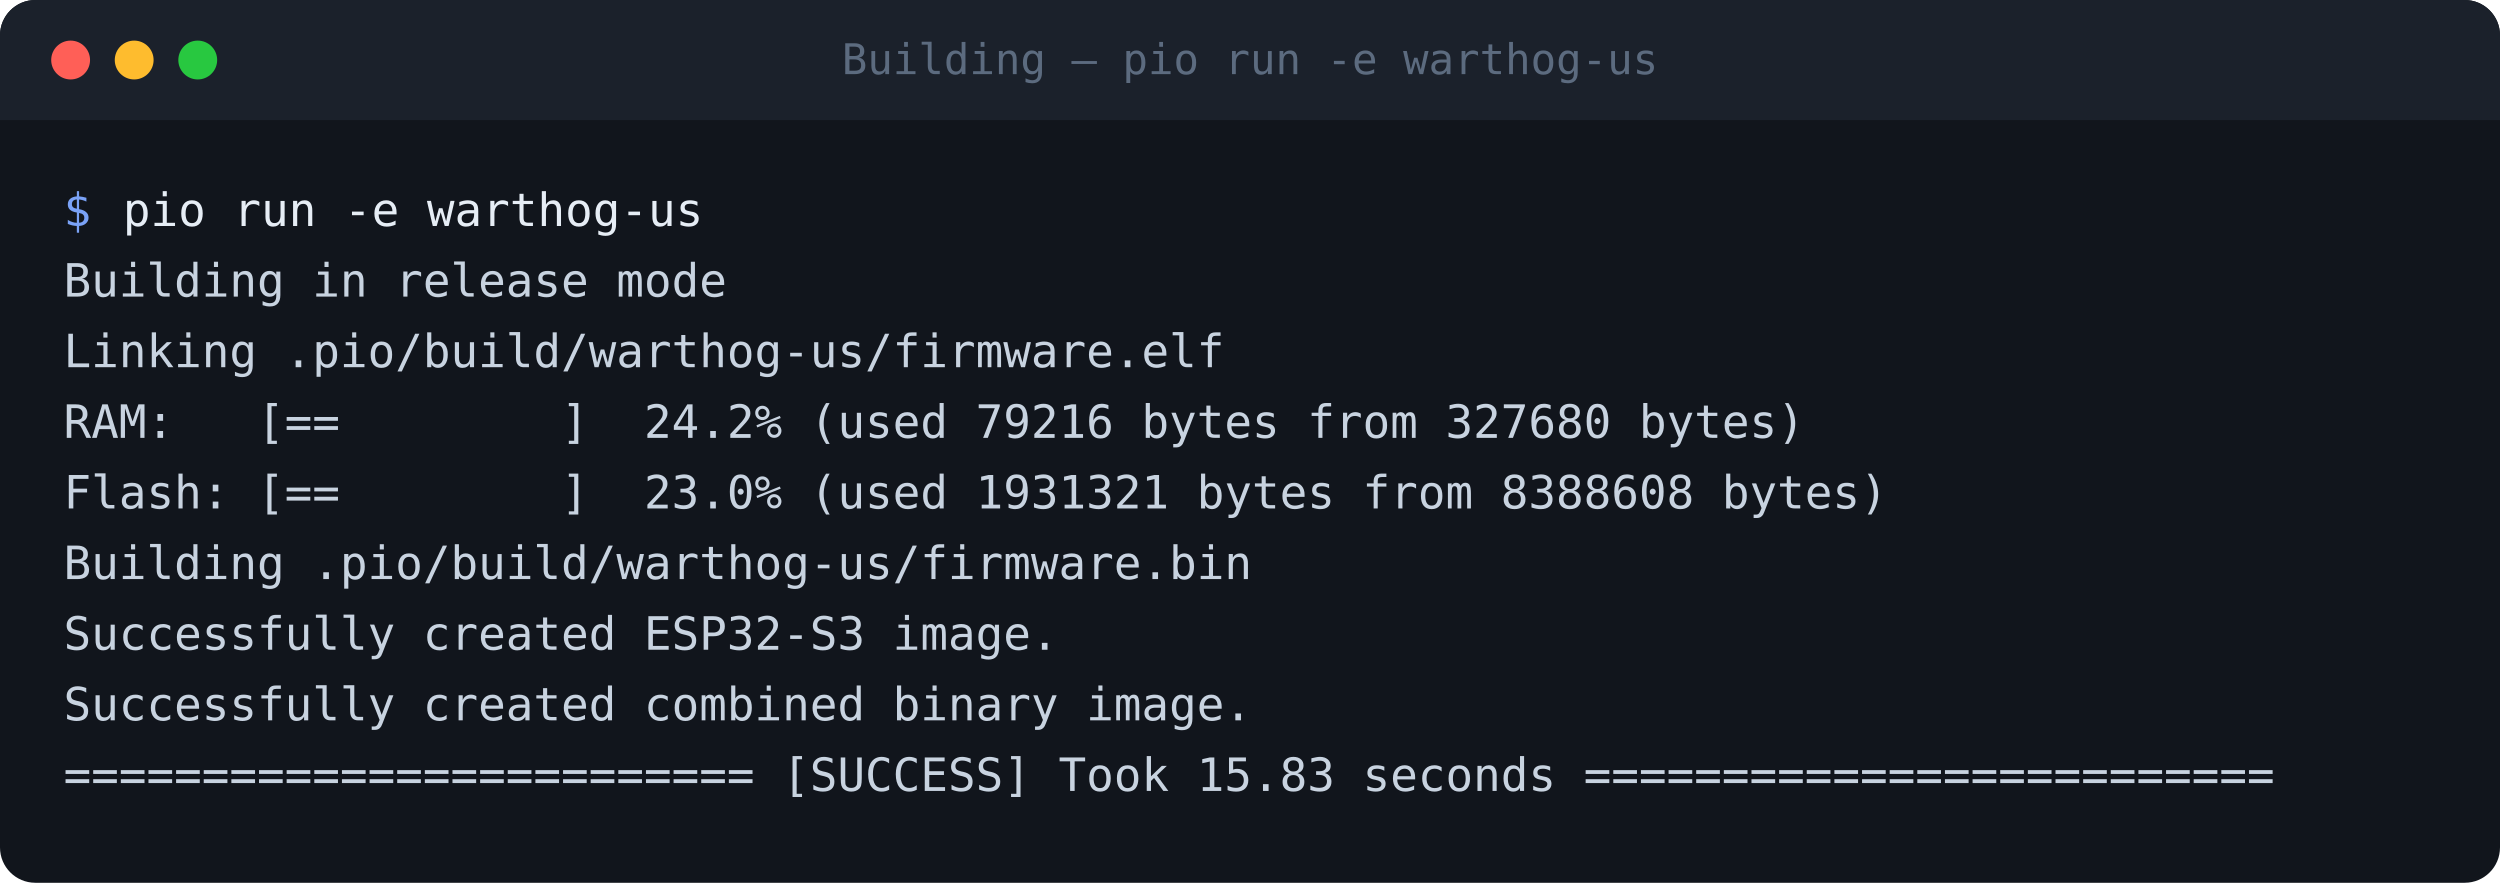
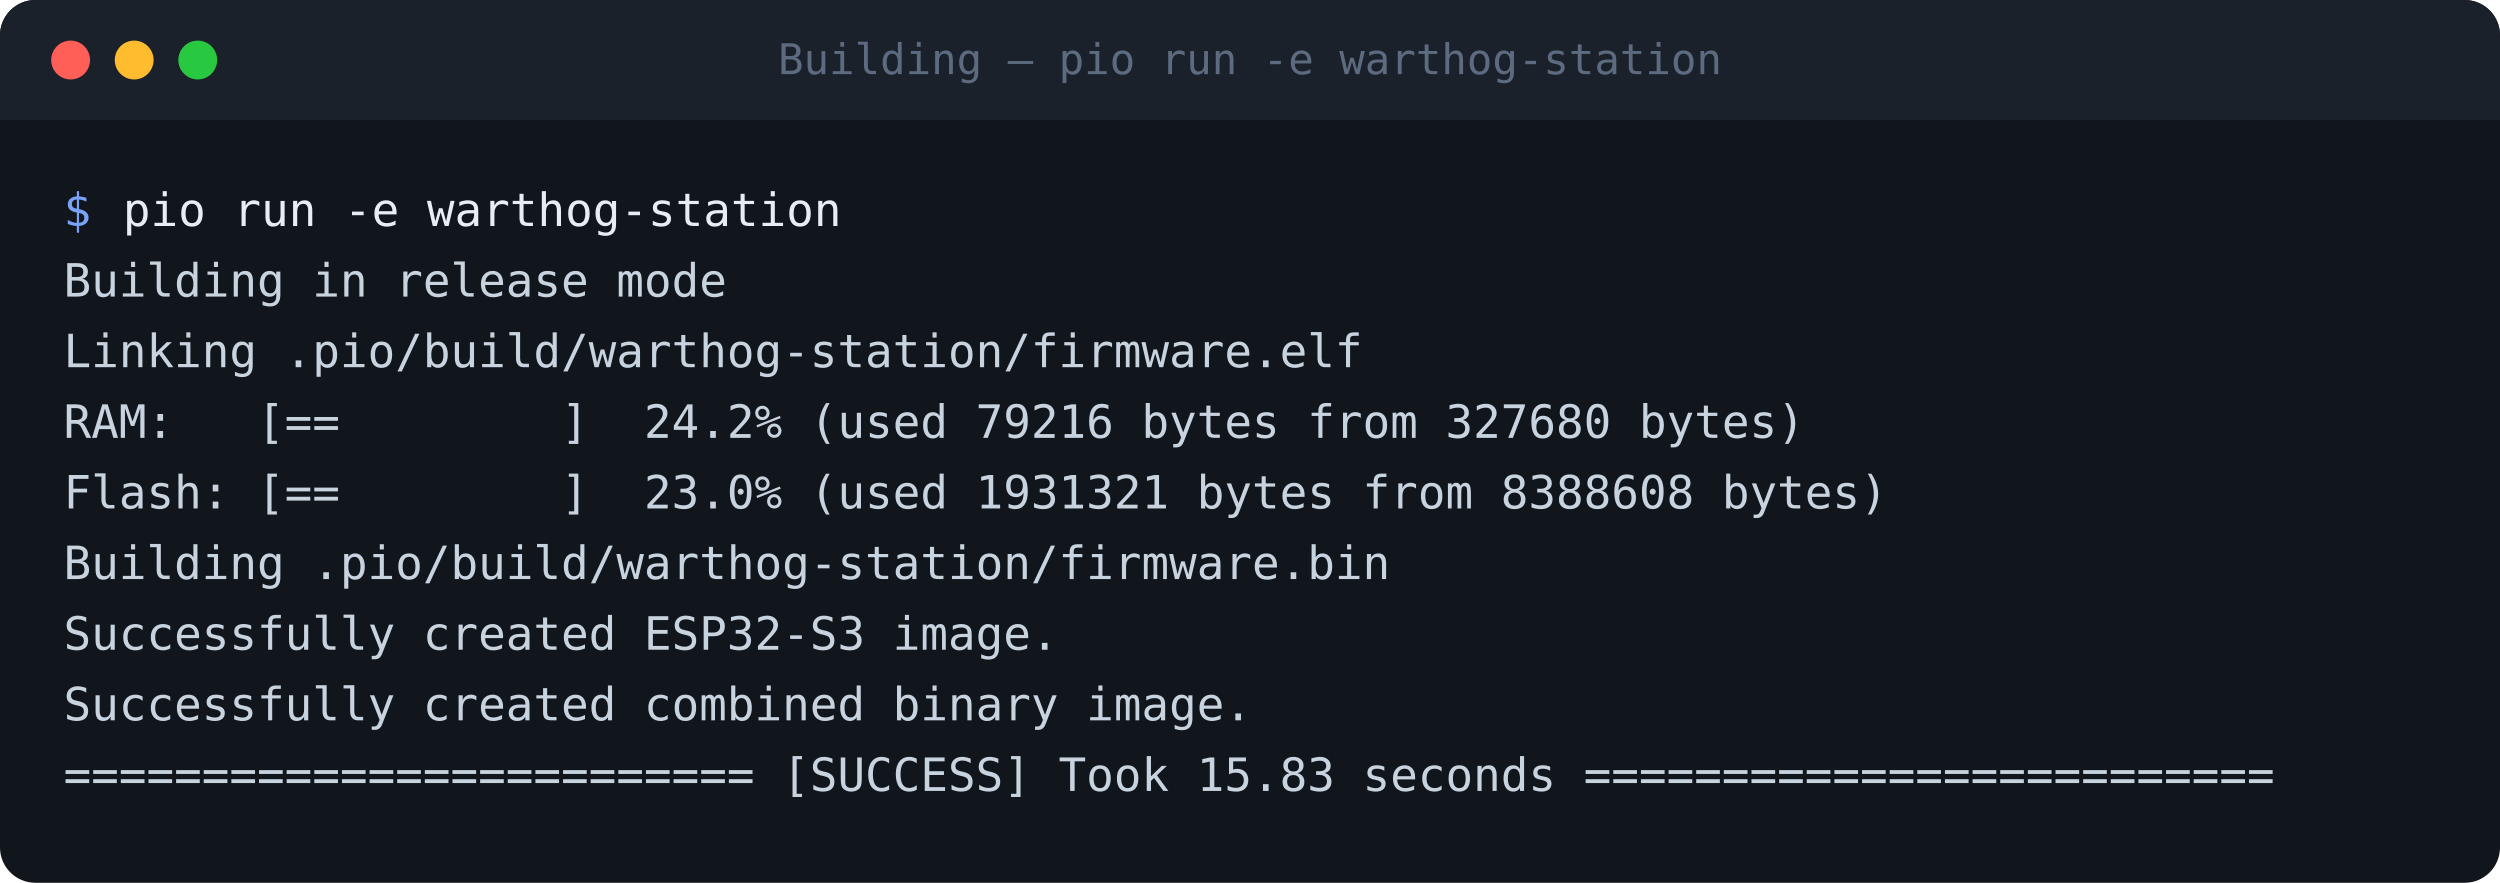
- <svg xmlns="http://www.w3.org/2000/svg" width="708" height="250" viewBox="0 0 708 250" role="img" aria-label="Building — pio run -e warthog-us">
+ <svg xmlns="http://www.w3.org/2000/svg" width="708" height="250" viewBox="0 0 708 250" role="img" aria-label="Building — pio run -e warthog-station">
  <rect width="708" height="250" rx="10" fill="#11151c" />
  <path d="M0 10a10 10 0 0 1 10-10h688a10 10 0 0 1 10 10v24.0H0z" fill="#1b212b" />
  <circle cx="20" cy="17.0" r="5.5" fill="#ff5f57" />
  <circle cx="38" cy="17.0" r="5.5" fill="#febc2e" />
  <circle cx="56" cy="17.0" r="5.5" fill="#28c840" />
-   <text x="354.0" y="21.0" fill="#5c6b7f" text-anchor="middle" font-family="ui-monospace,SFMono-Regular,Menlo,Consolas,monospace" font-size="12">Building — pio run -e warthog-us</text>
+   <text x="354.0" y="21.0" fill="#5c6b7f" text-anchor="middle" font-family="ui-monospace,SFMono-Regular,Menlo,Consolas,monospace" font-size="12">Building — pio run -e warthog-station</text>
  <text x="18.0" y="64.0" fill="#7aa2f7" xml:space="preserve" font-family="ui-monospace,SFMono-Regular,Menlo,Consolas,monospace" font-size="13">$ </text>
-   <text x="34.8" y="64.0" fill="#e6edf5" xml:space="preserve" font-family="ui-monospace,SFMono-Regular,Menlo,Consolas,monospace" font-size="13">pio run -e warthog-us</text>
+   <text x="34.8" y="64.0" fill="#e6edf5" xml:space="preserve" font-family="ui-monospace,SFMono-Regular,Menlo,Consolas,monospace" font-size="13">pio run -e warthog-station</text>
  <text x="18.0" y="84.0" fill="#c8d3e0" xml:space="preserve" font-family="ui-monospace,SFMono-Regular,Menlo,Consolas,monospace" font-size="13">Building in release mode</text>
-   <text x="18.0" y="104.0" fill="#c8d3e0" xml:space="preserve" font-family="ui-monospace,SFMono-Regular,Menlo,Consolas,monospace" font-size="13">Linking .pio/build/warthog-us/firmware.elf</text>
+   <text x="18.0" y="104.0" fill="#c8d3e0" xml:space="preserve" font-family="ui-monospace,SFMono-Regular,Menlo,Consolas,monospace" font-size="13">Linking .pio/build/warthog-station/firmware.elf</text>
  <text x="18.0" y="124.0" fill="#c8d3e0" xml:space="preserve" font-family="ui-monospace,SFMono-Regular,Menlo,Consolas,monospace" font-size="13">RAM:   [==        ]  24.2% (used 79216 bytes from 327680 bytes)</text>
  <text x="18.0" y="144.0" fill="#c8d3e0" xml:space="preserve" font-family="ui-monospace,SFMono-Regular,Menlo,Consolas,monospace" font-size="13">Flash: [==        ]  23.0% (used 1931321 bytes from 8388608 bytes)</text>
-   <text x="18.0" y="164.0" fill="#c8d3e0" xml:space="preserve" font-family="ui-monospace,SFMono-Regular,Menlo,Consolas,monospace" font-size="13">Building .pio/build/warthog-us/firmware.bin</text>
+   <text x="18.0" y="164.0" fill="#c8d3e0" xml:space="preserve" font-family="ui-monospace,SFMono-Regular,Menlo,Consolas,monospace" font-size="13">Building .pio/build/warthog-station/firmware.bin</text>
  <text x="18.0" y="184.0" fill="#c8d3e0" xml:space="preserve" font-family="ui-monospace,SFMono-Regular,Menlo,Consolas,monospace" font-size="13">Successfully created ESP32-S3 image.</text>
  <text x="18.0" y="204.0" fill="#c8d3e0" xml:space="preserve" font-family="ui-monospace,SFMono-Regular,Menlo,Consolas,monospace" font-size="13">Successfully created combined binary image.</text>
  <text x="18.0" y="224.0" fill="#c8d3e0" xml:space="preserve" font-family="ui-monospace,SFMono-Regular,Menlo,Consolas,monospace" font-size="13">========================= [SUCCESS] Took 15.83 seconds =========================</text>
</svg>
